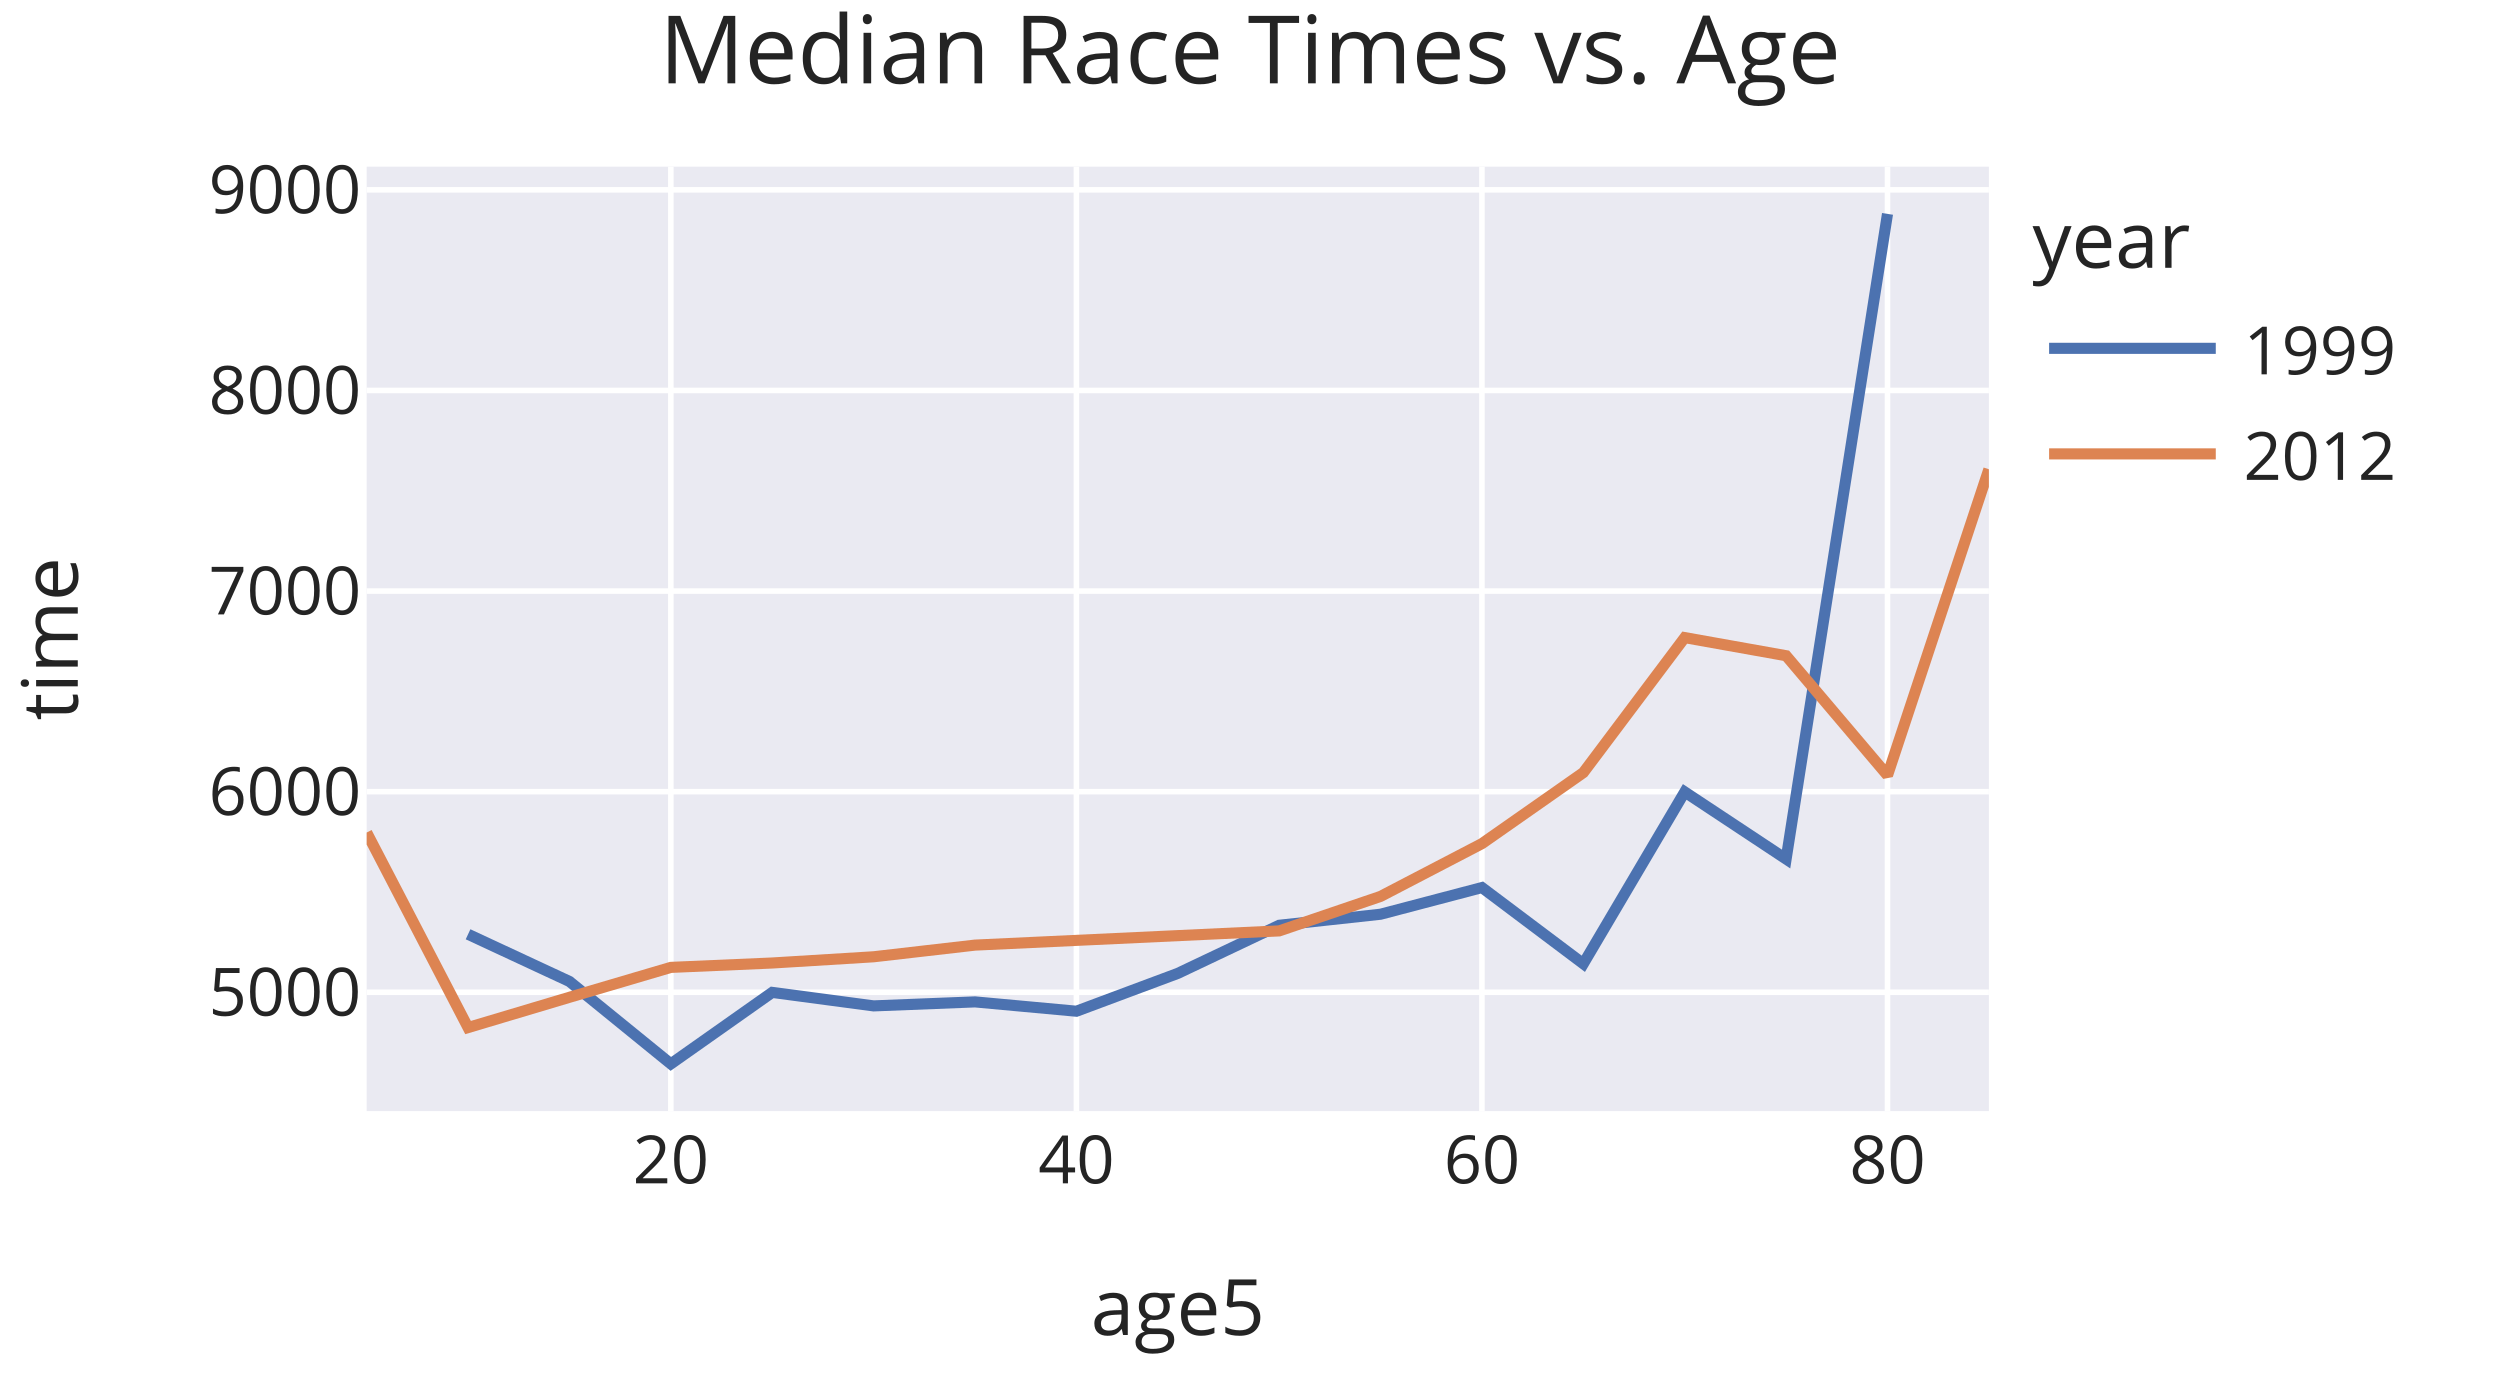
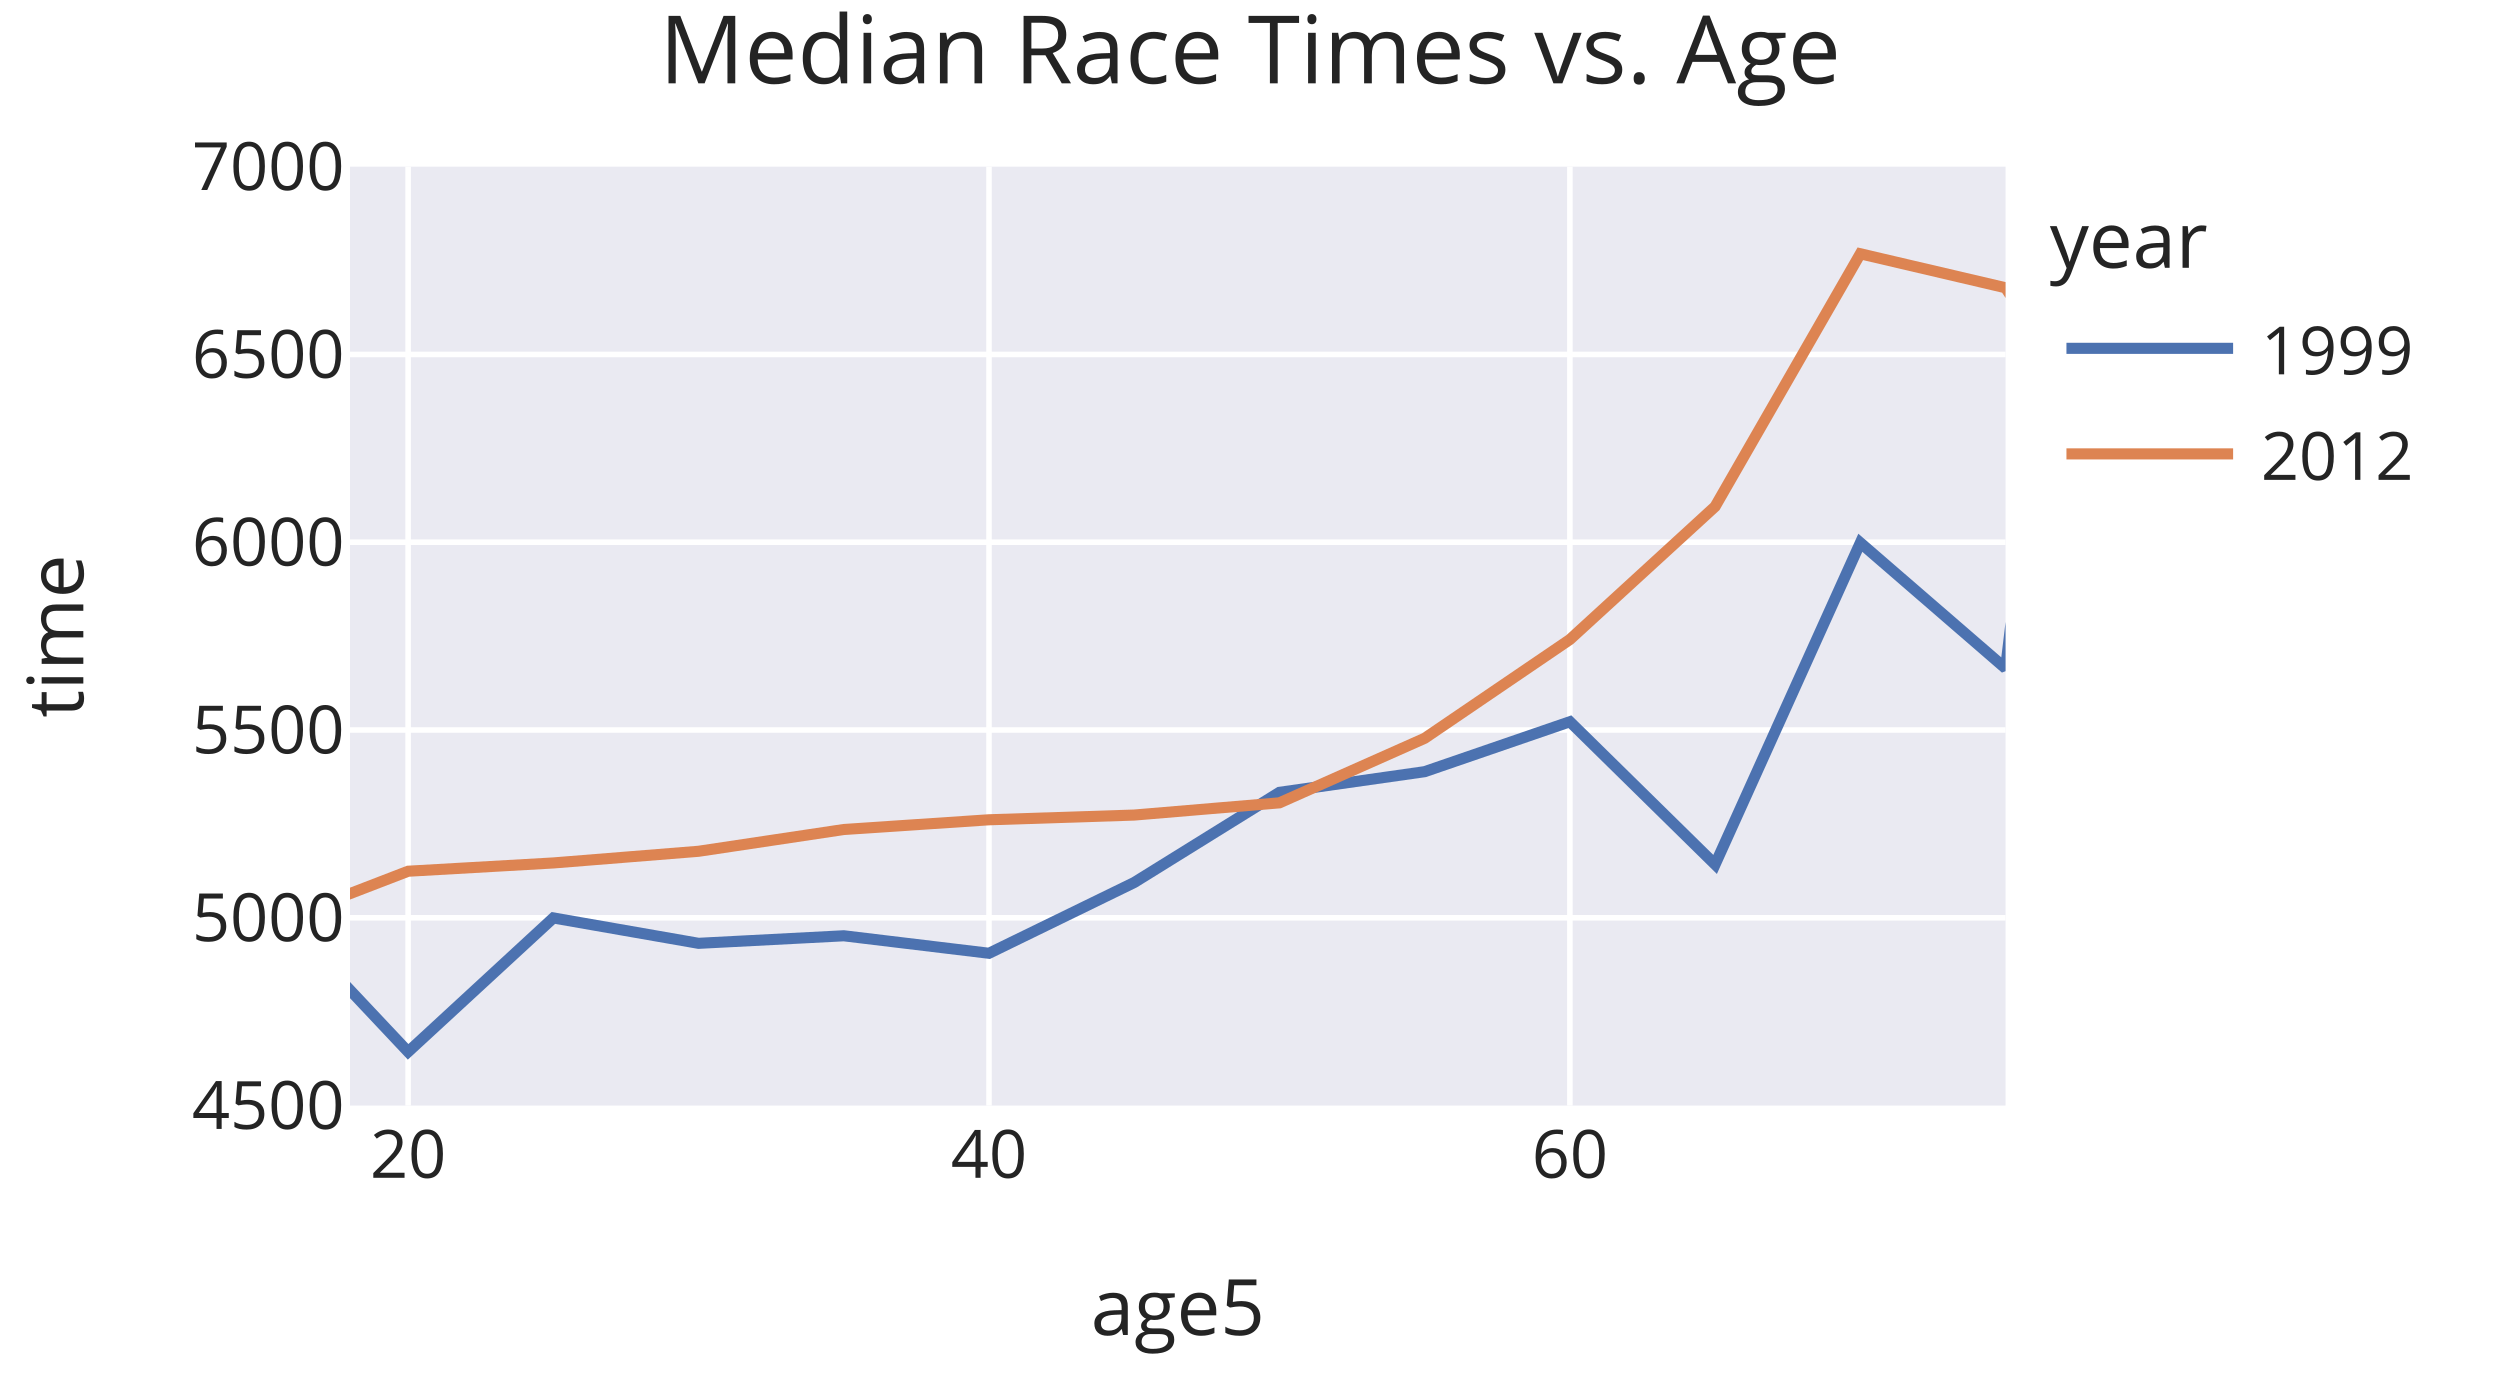
<svg xmlns="http://www.w3.org/2000/svg" class="main-svg" width="450" height="250" style="" viewBox="0 0 450 250">
  <rect x="0" y="0" width="450" height="250" style="fill: rgb(255, 255, 255); fill-opacity: 1;" />
-   <defs id="defs-895692">
+   <defs id="defs-d04487">
    <g class="clips">
-       <clipPath id="clip895692xyplot" class="plotclip">
-         <rect width="292" height="170" />
+       <clipPath id="clipd04487xyplot" class="plotclip">
+         <rect width="298" height="169" />
      </clipPath>
-       <clipPath class="axesclip" id="clip895692x">
-         <rect x="66" y="0" width="292" height="250" />
+       <clipPath class="axesclip" id="clipd04487x">
+         <rect x="63" y="0" width="298" height="250" />
      </clipPath>
-       <clipPath class="axesclip" id="clip895692y">
-         <rect x="0" y="30" width="450" height="170" />
+       <clipPath class="axesclip" id="clipd04487y">
+         <rect x="0" y="30" width="450" height="169" />
      </clipPath>
-       <clipPath class="axesclip" id="clip895692xy">
-         <rect x="66" y="30" width="292" height="170" />
+       <clipPath class="axesclip" id="clipd04487xy">
+         <rect x="63" y="30" width="298" height="169" />
      </clipPath>
    </g>
    <g class="gradients" />
    <g class="patterns" />
  </defs>
  <g class="bglayer">
-     <rect class="bg" x="66" y="30" width="292" height="170" style="fill: rgb(234, 234, 242); fill-opacity: 1; stroke-width: 0;" />
+     <rect class="bg" x="63" y="30" width="298" height="169" style="fill: rgb(234, 234, 242); fill-opacity: 1; stroke-width: 0;" />
  </g>
  <g class="layer-below">
    <g class="imagelayer" />
    <g class="shapelayer" />
  </g>
  <g class="cartesianlayer">
    <g class="subplot xy">
      <g class="layer-subplot">
        <g class="shapelayer" />
        <g class="imagelayer" />
      </g>
      <g class="gridlayer">
        <g class="x">
-           <path class="xgrid crisp" transform="translate(120.75,0)" d="M0,30v170" style="stroke: rgb(255, 255, 255); stroke-opacity: 1; stroke-width: 1px;" />
-           <path class="xgrid crisp" transform="translate(193.75,0)" d="M0,30v170" style="stroke: rgb(255, 255, 255); stroke-opacity: 1; stroke-width: 1px;" />
-           <path class="xgrid crisp" transform="translate(266.75,0)" d="M0,30v170" style="stroke: rgb(255, 255, 255); stroke-opacity: 1; stroke-width: 1px;" />
-           <path class="xgrid crisp" transform="translate(339.75,0)" d="M0,30v170" style="stroke: rgb(255, 255, 255); stroke-opacity: 1; stroke-width: 1px;" />
+           <path class="xgrid crisp" transform="translate(73.46,0)" d="M0,30v169" style="stroke: rgb(255, 255, 255); stroke-opacity: 1; stroke-width: 1px;" />
+           <path class="xgrid crisp" transform="translate(178.02,0)" d="M0,30v169" style="stroke: rgb(255, 255, 255); stroke-opacity: 1; stroke-width: 1px;" />
+           <path class="xgrid crisp" transform="translate(282.58,0)" d="M0,30v169" style="stroke: rgb(255, 255, 255); stroke-opacity: 1; stroke-width: 1px;" />
        </g>
        <g class="y">
-           <path class="ygrid crisp" transform="translate(0,178.61)" d="M66,0h292" style="stroke: rgb(255, 255, 255); stroke-opacity: 1; stroke-width: 1px;" />
-           <path class="ygrid crisp" transform="translate(0,142.5)" d="M66,0h292" style="stroke: rgb(255, 255, 255); stroke-opacity: 1; stroke-width: 1px;" />
-           <path class="ygrid crisp" transform="translate(0,106.39)" d="M66,0h292" style="stroke: rgb(255, 255, 255); stroke-opacity: 1; stroke-width: 1px;" />
-           <path class="ygrid crisp" transform="translate(0,70.28)" d="M66,0h292" style="stroke: rgb(255, 255, 255); stroke-opacity: 1; stroke-width: 1px;" />
-           <path class="ygrid crisp" transform="translate(0,34.17)" d="M66,0h292" style="stroke: rgb(255, 255, 255); stroke-opacity: 1; stroke-width: 1px;" />
+           <path class="ygrid crisp" transform="translate(0,165.2)" d="M63,0h298" style="stroke: rgb(255, 255, 255); stroke-opacity: 1; stroke-width: 1px;" />
+           <path class="ygrid crisp" transform="translate(0,131.4)" d="M63,0h298" style="stroke: rgb(255, 255, 255); stroke-opacity: 1; stroke-width: 1px;" />
+           <path class="ygrid crisp" transform="translate(0,97.6)" d="M63,0h298" style="stroke: rgb(255, 255, 255); stroke-opacity: 1; stroke-width: 1px;" />
+           <path class="ygrid crisp" transform="translate(0,63.8)" d="M63,0h298" style="stroke: rgb(255, 255, 255); stroke-opacity: 1; stroke-width: 1px;" />
        </g>
      </g>
      <g class="zerolinelayer" />
      <path class="xlines-below" />
      <path class="ylines-below" />
      <g class="overlines-below" />
      <g class="xaxislayer-below" />
      <g class="yaxislayer-below" />
      <g class="overaxes-below" />
-       <g class="plot" transform="translate(66,30)" clip-path="url(#clip895692xyplot)">
+       <g class="plot" transform="translate(63,30)" clip-path="url(#clipd04487xyplot)">
        <g class="scatterlayer mlayer">
-           <g class="trace scatter trace110076" style="stroke-miterlimit: 2; opacity: 1;">
+           <g class="trace scatter trace094b4f" style="stroke-miterlimit: 2; opacity: 1;">
            <g class="fills" />
            <g class="errorbars" />
            <g class="lines">
-               <path class="js-line" d="M18.25,138.17L36.5,146.66L54.75,161.5L73,148.63L91.25,151.06L109.5,150.34L127.75,152.02L146,145.21L164.25,136.55L182.5,134.56L200.75,129.76L219,143.48L237.25,112.55L255.5,124.63L273.75,8.5" style="vector-effect: non-scaling-stroke; fill: none; stroke: rgb(76, 114, 176); stroke-opacity: 1; stroke-width: 2px; opacity: 1;" />
+               <path class="js-line" d="M-41.82,115.66L-15.68,131.55L10.46,159.33L36.6,135.23L62.74,139.8L88.88,138.44L115.02,141.59L141.16,128.85L167.3,112.62L193.44,108.9L219.58,99.91L245.72,125.6L271.86,67.7L298,90.31L324.14,-127.09" style="vector-effect: non-scaling-stroke; fill: none; stroke: rgb(76, 114, 176); stroke-opacity: 1; stroke-width: 2px; opacity: 1;" />
            </g>
            <g class="points" />
            <g class="text" />
          </g>
-           <g class="trace scatter traced9a7c0" style="stroke-miterlimit: 2; opacity: 1;">
+           <g class="trace scatter trace83eaee" style="stroke-miterlimit: 2; opacity: 1;">
            <g class="fills" />
            <g class="errorbars" />
            <g class="lines">
-               <path class="js-line" d="M0,119.86L18.25,154.96L36.5,149.51L54.75,144.13L73,143.34L91.25,142.22L109.5,140.12L164.25,137.56L182.5,131.35L200.75,121.85L219,109.07L237.25,84.77L255.5,88.03L273.75,109.56L292,54.47" style="vector-effect: non-scaling-stroke; fill: none; stroke: rgb(221, 132, 82); stroke-opacity: 1; stroke-width: 2px; opacity: 1;" />
+               <path class="js-line" d="M-67.96,81.39L-41.82,147.1L-15.68,136.89L10.46,126.82L36.6,125.33L62.74,123.23L88.88,119.31L115.02,117.56L141.16,116.71L167.3,114.51L193.44,102.89L219.58,85.11L245.72,61.18L271.86,15.68L298,21.8L324.14,62.09L350.28,-41.03" style="vector-effect: non-scaling-stroke; fill: none; stroke: rgb(221, 132, 82); stroke-opacity: 1; stroke-width: 2px; opacity: 1;" />
            </g>
            <g class="points" />
            <g class="text" />
          </g>
        </g>
      </g>
      <g class="overplot" />
      <path class="xlines-above crisp" d="M0,0" style="fill: none;" />
      <path class="ylines-above crisp" d="M0,0" style="fill: none;" />
      <g class="overlines-above" />
      <g class="xaxislayer-above">
        <g class="xtick">
-           <text text-anchor="middle" x="0" y="213" transform="translate(120.75,0)" style="font-family: 'Open Sans', verdana, arial, sans-serif; font-size: 12px; fill: rgb(36, 36, 36); fill-opacity: 1; white-space: pre; opacity: 1;">20</text>
+           <text text-anchor="middle" x="0" y="212" transform="translate(73.46,0)" style="font-family: 'Open Sans', verdana, arial, sans-serif; font-size: 12px; fill: rgb(36, 36, 36); fill-opacity: 1; white-space: pre; opacity: 1;">20</text>
        </g>
        <g class="xtick">
-           <text text-anchor="middle" x="0" y="213" style="font-family: 'Open Sans', verdana, arial, sans-serif; font-size: 12px; fill: rgb(36, 36, 36); fill-opacity: 1; white-space: pre; opacity: 1;" transform="translate(193.75,0)">40</text>
+           <text text-anchor="middle" x="0" y="212" style="font-family: 'Open Sans', verdana, arial, sans-serif; font-size: 12px; fill: rgb(36, 36, 36); fill-opacity: 1; white-space: pre; opacity: 1;" transform="translate(178.02,0)">40</text>
        </g>
        <g class="xtick">
-           <text text-anchor="middle" x="0" y="213" style="font-family: 'Open Sans', verdana, arial, sans-serif; font-size: 12px; fill: rgb(36, 36, 36); fill-opacity: 1; white-space: pre; opacity: 1;" transform="translate(266.75,0)">60</text>
-         </g>
-         <g class="xtick">
-           <text text-anchor="middle" x="0" y="213" style="font-family: 'Open Sans', verdana, arial, sans-serif; font-size: 12px; fill: rgb(36, 36, 36); fill-opacity: 1; white-space: pre; opacity: 1;" transform="translate(339.75,0)">80</text>
+           <text text-anchor="middle" x="0" y="212" style="font-family: 'Open Sans', verdana, arial, sans-serif; font-size: 12px; fill: rgb(36, 36, 36); fill-opacity: 1; white-space: pre; opacity: 1;" transform="translate(282.58,0)">60</text>
        </g>
      </g>
      <g class="yaxislayer-above">
        <g class="ytick">
-           <text text-anchor="end" x="65" y="4.2" transform="translate(0,178.61)" style="font-family: 'Open Sans', verdana, arial, sans-serif; font-size: 12px; fill: rgb(36, 36, 36); fill-opacity: 1; white-space: pre; opacity: 1;">5000</text>
+           <text text-anchor="end" x="62" y="4.2" transform="translate(0,199)" style="font-family: 'Open Sans', verdana, arial, sans-serif; font-size: 12px; fill: rgb(36, 36, 36); fill-opacity: 1; white-space: pre; opacity: 1;">4500</text>
        </g>
        <g class="ytick">
-           <text text-anchor="end" x="65" y="4.2" style="font-family: 'Open Sans', verdana, arial, sans-serif; font-size: 12px; fill: rgb(36, 36, 36); fill-opacity: 1; white-space: pre; opacity: 1;" transform="translate(0,142.5)">6000</text>
+           <text text-anchor="end" x="62" y="4.2" style="font-family: 'Open Sans', verdana, arial, sans-serif; font-size: 12px; fill: rgb(36, 36, 36); fill-opacity: 1; white-space: pre; opacity: 1;" transform="translate(0,165.2)">5000</text>
        </g>
        <g class="ytick">
-           <text text-anchor="end" x="65" y="4.2" style="font-family: 'Open Sans', verdana, arial, sans-serif; font-size: 12px; fill: rgb(36, 36, 36); fill-opacity: 1; white-space: pre; opacity: 1;" transform="translate(0,106.39)">7000</text>
+           <text text-anchor="end" x="62" y="4.2" style="font-family: 'Open Sans', verdana, arial, sans-serif; font-size: 12px; fill: rgb(36, 36, 36); fill-opacity: 1; white-space: pre; opacity: 1;" transform="translate(0,131.4)">5500</text>
        </g>
        <g class="ytick">
-           <text text-anchor="end" x="65" y="4.2" style="font-family: 'Open Sans', verdana, arial, sans-serif; font-size: 12px; fill: rgb(36, 36, 36); fill-opacity: 1; white-space: pre; opacity: 1;" transform="translate(0,70.28)">8000</text>
+           <text text-anchor="end" x="62" y="4.2" style="font-family: 'Open Sans', verdana, arial, sans-serif; font-size: 12px; fill: rgb(36, 36, 36); fill-opacity: 1; white-space: pre; opacity: 1;" transform="translate(0,97.6)">6000</text>
        </g>
        <g class="ytick">
-           <text text-anchor="end" x="65" y="4.2" style="font-family: 'Open Sans', verdana, arial, sans-serif; font-size: 12px; fill: rgb(36, 36, 36); fill-opacity: 1; white-space: pre; opacity: 1;" transform="translate(0,34.17)">9000</text>
+           <text text-anchor="end" x="62" y="4.2" style="font-family: 'Open Sans', verdana, arial, sans-serif; font-size: 12px; fill: rgb(36, 36, 36); fill-opacity: 1; white-space: pre; opacity: 1;" transform="translate(0,63.8)">6500</text>
+         </g>
+         <g class="ytick">
+           <text text-anchor="end" x="62" y="4.2" style="font-family: 'Open Sans', verdana, arial, sans-serif; font-size: 12px; fill: rgb(36, 36, 36); fill-opacity: 1; white-space: pre; opacity: 1;" transform="translate(0,30)">7000</text>
        </g>
      </g>
      <g class="overaxes-above" />
    </g>
  </g>
  <g class="polarlayer" />
  <g class="smithlayer" />
  <g class="ternarylayer" />
  <g class="geolayer" />
  <g class="funnelarealayer" />
  <g class="pielayer" />
  <g class="iciclelayer" />
  <g class="treemaplayer" />
  <g class="sunburstlayer" />
  <g class="glimages" />
-   <defs id="topdefs-895692">
+   <defs id="topdefs-d04487">
    <g class="clips" />
-     <clipPath id="legend895692">
-       <rect width="76" height="67" x="0" y="0" />
+     <clipPath id="legendd04487">
+       <rect width="73" height="67" x="0" y="0" />
    </clipPath>
  </defs>
  <g class="layer-above">
    <g class="imagelayer" />
    <g class="shapelayer" />
  </g>
  <g class="infolayer">
-     <g class="legend" pointer-events="all" transform="translate(363.84,30)">
-       <rect class="bg" shape-rendering="crispEdges" width="76" height="67" x="0" y="0" style="stroke: rgb(68, 68, 68); stroke-opacity: 1; fill: rgb(255, 255, 255); fill-opacity: 1; stroke-width: 0px;" />
-       <g class="scrollbox" transform="" clip-path="url(#legend895692)">
+     <g class="legend" pointer-events="all" transform="translate(366.96,30)">
+       <rect class="bg" shape-rendering="crispEdges" width="73" height="67" x="0" y="0" style="stroke: rgb(68, 68, 68); stroke-opacity: 1; fill: rgb(255, 255, 255); fill-opacity: 1; stroke-width: 0px;" />
+       <g class="scrollbox" transform="" clip-path="url(#legendd04487)">
        <text class="legendtitletext" text-anchor="start" x="2" y="18.2" style="font-family: 'Open Sans', verdana, arial, sans-serif; font-size: 14px; fill: rgb(36, 36, 36); fill-opacity: 1; white-space: pre;">year</text>
        <g class="groups" transform="">
          <g class="traces" transform="translate(0,32.7)" style="opacity: 1;">
            <text class="legendtext" text-anchor="start" x="40" y="4.68" style="font-family: 'Open Sans', verdana, arial, sans-serif; font-size: 12px; fill: rgb(36, 36, 36); fill-opacity: 1; white-space: pre;">1999</text>
            <g class="layers" style="opacity: 1;">
              <g class="legendfill" />
              <g class="legendlines">
                <path class="js-line" d="M5,0h30" style="fill: none; stroke: rgb(76, 114, 176); stroke-opacity: 1; stroke-width: 2px;" />
              </g>
              <g class="legendsymbols">
                <g class="legendpoints" />
              </g>
            </g>
-             <rect class="legendtoggle" x="0" y="-9.5" width="70.516" height="19" style="fill: rgb(0, 0, 0); fill-opacity: 0;" />
+             <rect class="legendtoggle" x="0" y="-9.5" width="67.453" height="19" style="fill: rgb(0, 0, 0); fill-opacity: 0;" />
          </g>
        </g>
        <g class="groups" transform="">
          <g class="traces" transform="translate(0,51.7)" style="opacity: 1;">
            <text class="legendtext" text-anchor="start" x="40" y="4.68" style="font-family: 'Open Sans', verdana, arial, sans-serif; font-size: 12px; fill: rgb(36, 36, 36); fill-opacity: 1; white-space: pre;">2012</text>
            <g class="layers" style="opacity: 1;">
              <g class="legendfill" />
              <g class="legendlines">
                <path class="js-line" d="M5,0h30" style="fill: none; stroke: rgb(221, 132, 82); stroke-opacity: 1; stroke-width: 2px;" />
              </g>
              <g class="legendsymbols">
                <g class="legendpoints" />
              </g>
            </g>
-             <rect class="legendtoggle" x="0" y="-9.5" width="70.516" height="19" style="fill: rgb(0, 0, 0); fill-opacity: 0;" />
+             <rect class="legendtoggle" x="0" y="-9.5" width="67.453" height="19" style="fill: rgb(0, 0, 0); fill-opacity: 0;" />
          </g>
        </g>
      </g>
      <rect class="scrollbar" rx="20" ry="3" width="0" height="0" x="0" y="0" style="fill: rgb(128, 139, 164); fill-opacity: 1;" />
    </g>
    <g class="g-gtitle">
      <text class="gtitle" x="225" y="15" text-anchor="middle" dy="0em" style="font-family: 'Open Sans', verdana, arial, sans-serif; font-size: 17px; fill: rgb(36, 36, 36); opacity: 1; font-weight: normal; white-space: pre;">Median Race Times vs. Age</text>
    </g>
    <g class="g-xtitle">
      <text class="xtitle" x="212" y="240.3" text-anchor="middle" style="font-family: 'Open Sans', verdana, arial, sans-serif; font-size: 14px; fill: rgb(36, 36, 36); opacity: 1; font-weight: normal; white-space: pre;">age5</text>
    </g>
-     <g class="g-ytitle" transform="translate(4.31543,0)">
-       <text class="ytitle" transform="rotate(-90,9.684375,115)" x="9.684" y="115" text-anchor="middle" style="font-family: 'Open Sans', verdana, arial, sans-serif; font-size: 14px; fill: rgb(36, 36, 36); opacity: 1; font-weight: normal; white-space: pre;">time</text>
+     <g class="g-ytitle" transform="translate(5.25293,0)">
+       <text class="ytitle" transform="rotate(-90,9.746875,114.5)" x="9.747" y="114.5" text-anchor="middle" style="font-family: 'Open Sans', verdana, arial, sans-serif; font-size: 14px; fill: rgb(36, 36, 36); opacity: 1; font-weight: normal; white-space: pre;">time</text>
    </g>
  </g>
</svg>
